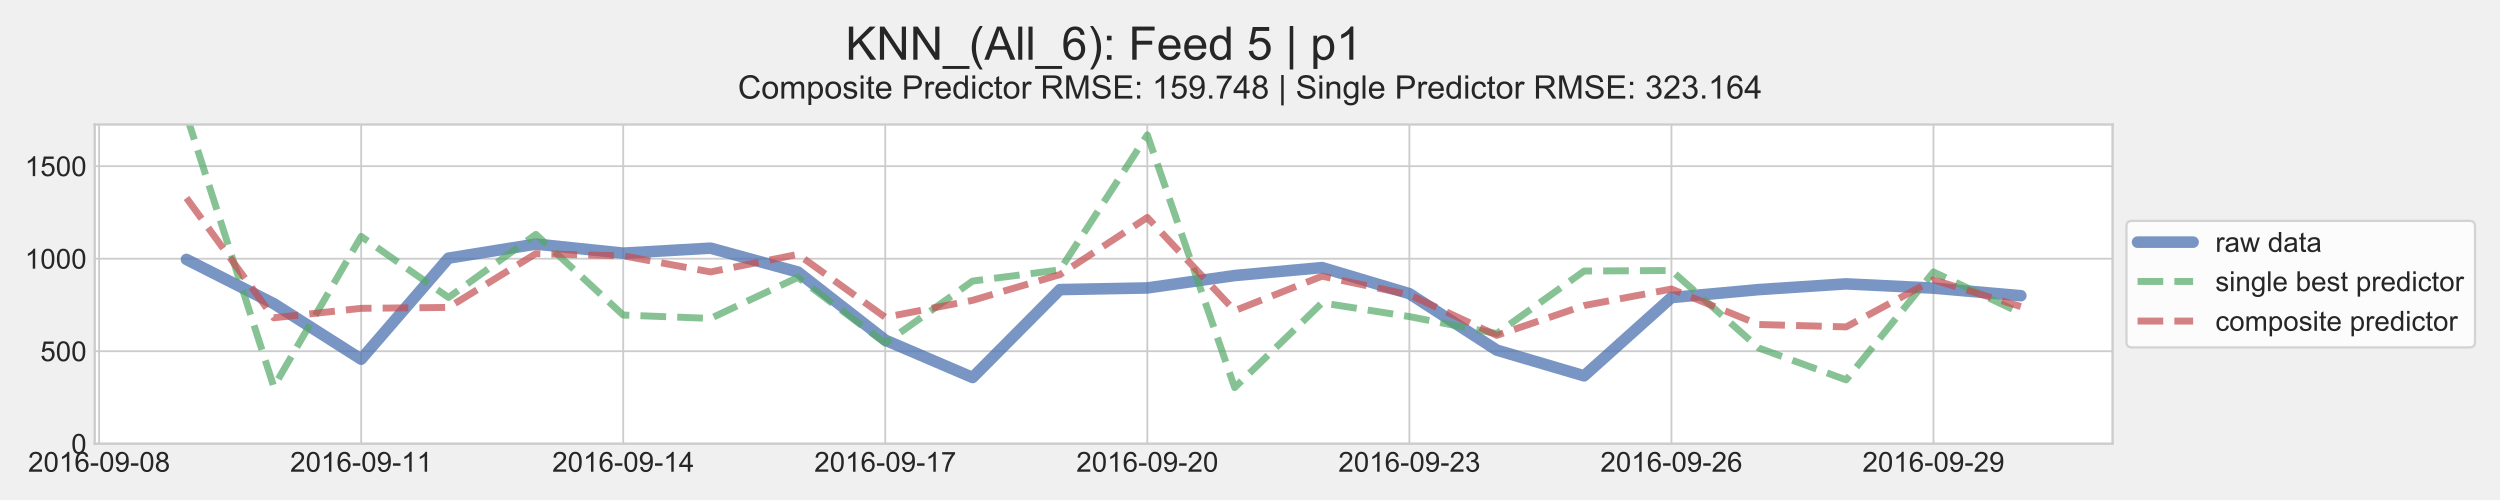
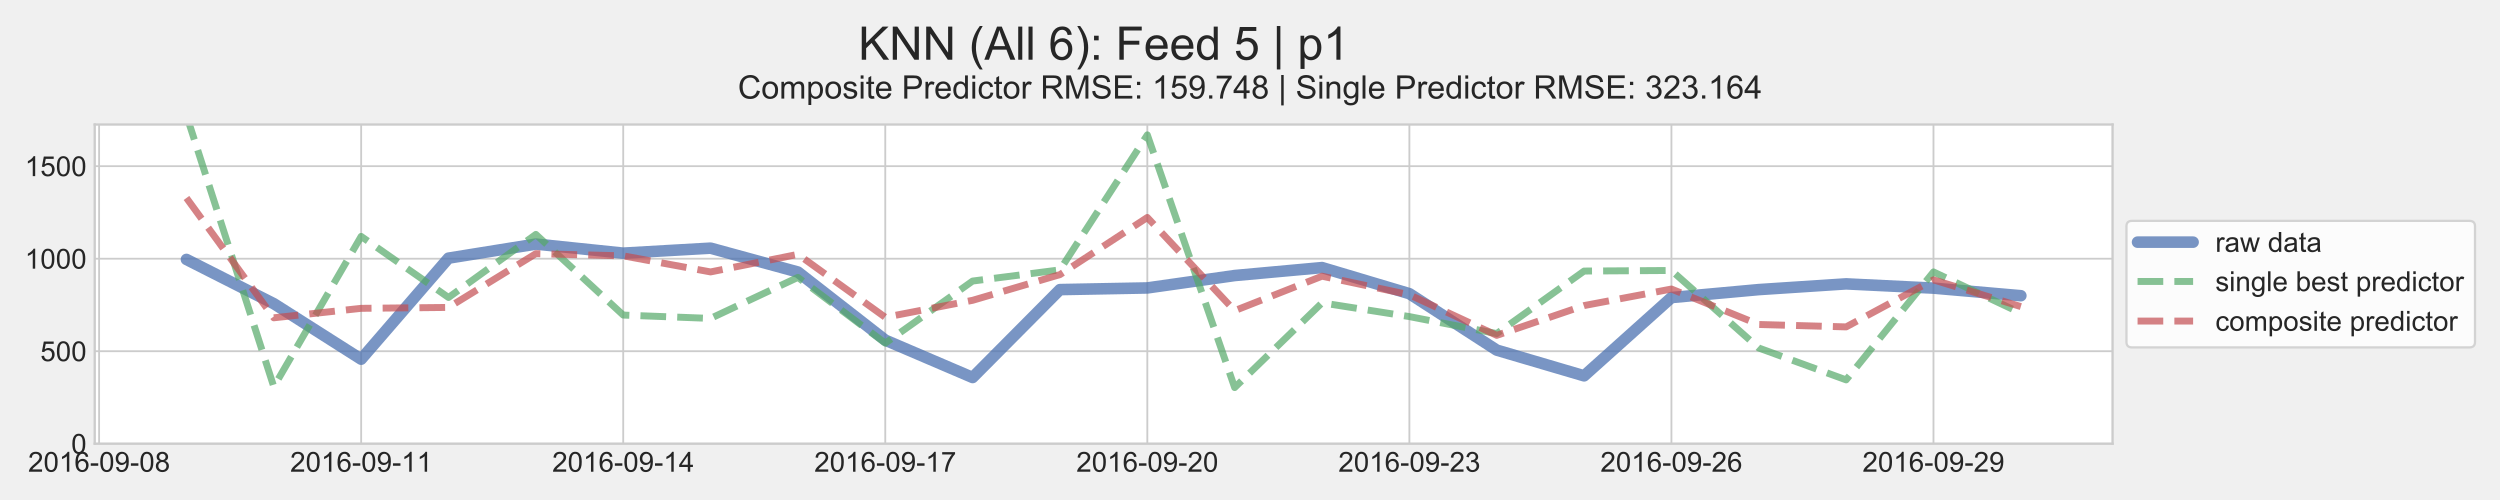
<svg xmlns="http://www.w3.org/2000/svg" xmlns:xlink="http://www.w3.org/1999/xlink" height="216pt" version="1.1" viewBox="0 0 1080 216" width="1080pt">
  <defs>
    <style type="text/css">
*{stroke-linecap:butt;stroke-linejoin:round;}
  </style>
  </defs>
  <g id="figure_1">
    <g id="patch_1">
      <path d="M 0 216  L 1080 216  L 1080 0  L 0 0  z " style="fill:none;" />
    </g>
    <g id="axes_1">
      <g id="patch_2">
        <path d="M 40.925 191.7  L 912.625 191.7  L 912.625 53.8  L 40.925 53.8  z " style="fill:#ffffff;" />
      </g>
      <g id="matplotlib.axis_1">
        <g id="xtick_1">
          <g id="line2d_1">
-             <path clip-path="url(#p1d8026197b)" d="M 42.812 191.7  L 42.812 53.8  " style="fill:none;stroke:#cccccc;stroke-linecap:round;stroke-width:0.8;" />
+             <path clip-path="url(#p02dc7c75b8)" d="M 42.812 191.7  L 42.812 53.8  " style="fill:none;stroke:#cccccc;stroke-linecap:round;stroke-width:0.8;" />
          </g>
          <g id="line2d_2" />
          <g id="text_1">
            <defs>
              <path d="M 50.344 8.453  L 50.344 0  L 3.031 0  Q 2.938 3.172 4.047 6.109  Q 5.859 10.938 9.828 15.625  Q 13.812 20.312 21.344 26.469  Q 33.016 36.031 37.109 41.625  Q 41.219 47.219 41.219 52.203  Q 41.219 57.422 37.469 61  Q 33.734 64.594 27.734 64.594  Q 21.391 64.594 17.578 60.781  Q 13.766 56.984 13.719 50.25  L 4.688 51.172  Q 5.609 61.281 11.656 66.578  Q 17.719 71.875 27.938 71.875  Q 38.234 71.875 44.234 66.156  Q 50.25 60.453 50.25 52  Q 50.25 47.703 48.484 43.547  Q 46.734 39.406 42.656 34.812  Q 38.578 30.219 29.109 22.219  Q 21.188 15.578 18.938 13.203  Q 16.703 10.844 15.234 8.453  z " id="ArialMT-32" />
              <path d="M 4.156 35.297  Q 4.156 48 6.766 55.734  Q 9.375 63.484 14.516 67.672  Q 19.672 71.875 27.484 71.875  Q 33.25 71.875 37.594 69.547  Q 41.938 67.234 44.766 62.859  Q 47.609 58.5 49.219 52.219  Q 50.828 45.953 50.828 35.297  Q 50.828 22.703 48.234 14.969  Q 45.656 7.234 40.5 3  Q 35.359 -1.219 27.484 -1.219  Q 17.141 -1.219 11.234 6.203  Q 4.156 15.141 4.156 35.297  z M 13.188 35.297  Q 13.188 17.672 17.312 11.828  Q 21.438 6 27.484 6  Q 33.547 6 37.672 11.859  Q 41.797 17.719 41.797 35.297  Q 41.797 52.984 37.672 58.781  Q 33.547 64.594 27.391 64.594  Q 21.344 64.594 17.719 59.469  Q 13.188 52.938 13.188 35.297  z " id="ArialMT-30" />
              <path d="M 37.25 0  L 28.469 0  L 28.469 56  Q 25.297 52.984 20.141 49.953  Q 14.984 46.922 10.891 45.406  L 10.891 53.906  Q 18.266 57.375 23.781 62.297  Q 29.297 67.234 31.594 71.875  L 37.25 71.875  z " id="ArialMT-31" />
              <path d="M 49.75 54.047  L 41.016 53.375  Q 39.844 58.547 37.703 60.891  Q 34.125 64.656 28.906 64.656  Q 24.703 64.656 21.531 62.312  Q 17.391 59.281 14.984 53.469  Q 12.594 47.656 12.5 36.922  Q 15.672 41.75 20.266 44.094  Q 24.859 46.438 29.891 46.438  Q 38.672 46.438 44.844 39.969  Q 51.031 33.5 51.031 23.25  Q 51.031 16.5 48.125 10.719  Q 45.219 4.938 40.141 1.859  Q 35.062 -1.219 28.609 -1.219  Q 17.625 -1.219 10.688 6.859  Q 3.766 14.938 3.766 33.5  Q 3.766 54.25 11.422 63.672  Q 18.109 71.875 29.438 71.875  Q 37.891 71.875 43.281 67.141  Q 48.688 62.406 49.75 54.047  z M 13.875 23.188  Q 13.875 18.656 15.797 14.5  Q 17.719 10.359 21.188 8.172  Q 24.656 6 28.469 6  Q 34.031 6 38.031 10.484  Q 42.047 14.984 42.047 22.703  Q 42.047 30.125 38.078 34.391  Q 34.125 38.672 28.125 38.672  Q 22.172 38.672 18.016 34.391  Q 13.875 30.125 13.875 23.188  z " id="ArialMT-36" />
              <path d="M 3.172 21.484  L 3.172 30.328  L 30.172 30.328  L 30.172 21.484  z " id="ArialMT-2d" />
              <path d="M 5.469 16.547  L 13.922 17.328  Q 14.984 11.375 18.016 8.688  Q 21.047 6 25.781 6  Q 29.828 6 32.875 7.859  Q 35.938 9.719 37.891 12.812  Q 39.844 15.922 41.156 21.188  Q 42.484 26.469 42.484 31.938  Q 42.484 32.516 42.438 33.688  Q 39.797 29.5 35.234 26.875  Q 30.672 24.266 25.344 24.266  Q 16.453 24.266 10.297 30.703  Q 4.156 37.156 4.156 47.703  Q 4.156 58.594 10.578 65.234  Q 17 71.875 26.656 71.875  Q 33.641 71.875 39.422 68.109  Q 45.219 64.359 48.219 57.391  Q 51.219 50.438 51.219 37.25  Q 51.219 23.531 48.234 15.406  Q 45.266 7.281 39.375 3.031  Q 33.5 -1.219 25.594 -1.219  Q 17.188 -1.219 11.859 3.438  Q 6.547 8.109 5.469 16.547  z M 41.453 48.141  Q 41.453 55.719 37.422 60.156  Q 33.406 64.594 27.734 64.594  Q 21.875 64.594 17.531 59.812  Q 13.188 55.031 13.188 47.406  Q 13.188 40.578 17.312 36.297  Q 21.438 32.031 27.484 32.031  Q 33.594 32.031 37.516 36.297  Q 41.453 40.578 41.453 48.141  z " id="ArialMT-39" />
              <path d="M 17.672 38.812  Q 12.203 40.828 9.562 44.531  Q 6.938 48.25 6.938 53.422  Q 6.938 61.234 12.547 66.547  Q 18.172 71.875 27.484 71.875  Q 36.859 71.875 42.578 66.422  Q 48.297 60.984 48.297 53.172  Q 48.297 48.188 45.672 44.5  Q 43.062 40.828 37.75 38.812  Q 44.344 36.672 47.781 31.875  Q 51.219 27.094 51.219 20.453  Q 51.219 11.281 44.719 5.031  Q 38.234 -1.219 27.641 -1.219  Q 17.047 -1.219 10.547 5.047  Q 4.047 11.328 4.047 20.703  Q 4.047 27.688 7.594 32.391  Q 11.141 37.109 17.672 38.812  z M 15.922 53.719  Q 15.922 48.641 19.188 45.406  Q 22.469 42.188 27.688 42.188  Q 32.766 42.188 36.016 45.375  Q 39.266 48.578 39.266 53.219  Q 39.266 58.062 35.906 61.359  Q 32.562 64.656 27.594 64.656  Q 22.562 64.656 19.234 61.422  Q 15.922 58.203 15.922 53.719  z M 13.094 20.656  Q 13.094 16.891 14.875 13.375  Q 16.656 9.859 20.172 7.922  Q 23.688 6 27.734 6  Q 34.031 6 38.125 10.047  Q 42.234 14.109 42.234 20.359  Q 42.234 26.703 38.016 30.859  Q 33.797 35.016 27.438 35.016  Q 21.234 35.016 17.156 30.906  Q 13.094 26.812 13.094 20.656  z " id="ArialMT-38" />
            </defs>
            <g style="fill:#262626;" transform="translate(12.12367 203.7894)scale(0.12 -0.12)">
              <use xlink:href="#ArialMT-32" />
              <use x="55.615" xlink:href="#ArialMT-30" />
              <use x="111.23" xlink:href="#ArialMT-31" />
              <use x="166.846" xlink:href="#ArialMT-36" />
              <use x="222.461" xlink:href="#ArialMT-2d" />
              <use x="255.762" xlink:href="#ArialMT-30" />
              <use x="311.377" xlink:href="#ArialMT-39" />
              <use x="366.992" xlink:href="#ArialMT-2d" />
              <use x="400.293" xlink:href="#ArialMT-30" />
              <use x="455.908" xlink:href="#ArialMT-38" />
            </g>
          </g>
        </g>
        <g id="xtick_2">
          <g id="line2d_3">
-             <path clip-path="url(#p1d8026197b)" d="M 156.02 191.7  L 156.02 53.8  " style="fill:none;stroke:#cccccc;stroke-linecap:round;stroke-width:0.8;" />
+             <path clip-path="url(#p02dc7c75b8)" d="M 156.02 191.7  L 156.02 53.8  " style="fill:none;stroke:#cccccc;stroke-linecap:round;stroke-width:0.8;" />
          </g>
          <g id="line2d_4" />
          <g id="text_2">
            <g style="fill:#262626;" transform="translate(125.338 203.7894)scale(0.12 -0.12)">
              <use xlink:href="#ArialMT-32" />
              <use x="55.615" xlink:href="#ArialMT-30" />
              <use x="111.23" xlink:href="#ArialMT-31" />
              <use x="166.846" xlink:href="#ArialMT-36" />
              <use x="222.461" xlink:href="#ArialMT-2d" />
              <use x="255.762" xlink:href="#ArialMT-30" />
              <use x="311.377" xlink:href="#ArialMT-39" />
              <use x="366.992" xlink:href="#ArialMT-2d" />
              <use x="400.293" xlink:href="#ArialMT-31" />
              <use x="455.799" xlink:href="#ArialMT-31" />
            </g>
          </g>
        </g>
        <g id="xtick_3">
          <g id="line2d_5">
-             <path clip-path="url(#p1d8026197b)" d="M 269.227 191.7  L 269.227 53.8  " style="fill:none;stroke:#cccccc;stroke-linecap:round;stroke-width:0.8;" />
+             <path clip-path="url(#p02dc7c75b8)" d="M 269.227 191.7  L 269.227 53.8  " style="fill:none;stroke:#cccccc;stroke-linecap:round;stroke-width:0.8;" />
          </g>
          <g id="line2d_6" />
          <g id="text_3">
            <defs>
              <path d="M 32.328 0  L 32.328 17.141  L 1.266 17.141  L 1.266 25.203  L 33.938 71.578  L 41.109 71.578  L 41.109 25.203  L 50.781 25.203  L 50.781 17.141  L 41.109 17.141  L 41.109 0  z M 32.328 25.203  L 32.328 57.469  L 9.906 25.203  z " id="ArialMT-34" />
            </defs>
            <g style="fill:#262626;" transform="translate(238.5393 203.7894)scale(0.12 -0.12)">
              <use xlink:href="#ArialMT-32" />
              <use x="55.615" xlink:href="#ArialMT-30" />
              <use x="111.23" xlink:href="#ArialMT-31" />
              <use x="166.846" xlink:href="#ArialMT-36" />
              <use x="222.461" xlink:href="#ArialMT-2d" />
              <use x="255.762" xlink:href="#ArialMT-30" />
              <use x="311.377" xlink:href="#ArialMT-39" />
              <use x="366.992" xlink:href="#ArialMT-2d" />
              <use x="400.293" xlink:href="#ArialMT-31" />
              <use x="455.908" xlink:href="#ArialMT-34" />
            </g>
          </g>
        </g>
        <g id="xtick_4">
          <g id="line2d_7">
-             <path clip-path="url(#p1d8026197b)" d="M 382.435 191.7  L 382.435 53.8  " style="fill:none;stroke:#cccccc;stroke-linecap:round;stroke-width:0.8;" />
+             <path clip-path="url(#p02dc7c75b8)" d="M 382.435 191.7  L 382.435 53.8  " style="fill:none;stroke:#cccccc;stroke-linecap:round;stroke-width:0.8;" />
          </g>
          <g id="line2d_8" />
          <g id="text_4">
            <defs>
              <path d="M 4.734 62.203  L 4.734 70.656  L 51.078 70.656  L 51.078 63.812  Q 44.234 56.547 37.516 44.484  Q 30.812 32.422 27.156 19.672  Q 24.516 10.688 23.781 0  L 14.75 0  Q 14.891 8.453 18.062 20.406  Q 21.234 32.375 27.172 43.484  Q 33.109 54.594 39.797 62.203  z " id="ArialMT-37" />
            </defs>
            <g style="fill:#262626;" transform="translate(351.747 203.7894)scale(0.12 -0.12)">
              <use xlink:href="#ArialMT-32" />
              <use x="55.615" xlink:href="#ArialMT-30" />
              <use x="111.23" xlink:href="#ArialMT-31" />
              <use x="166.846" xlink:href="#ArialMT-36" />
              <use x="222.461" xlink:href="#ArialMT-2d" />
              <use x="255.762" xlink:href="#ArialMT-30" />
              <use x="311.377" xlink:href="#ArialMT-39" />
              <use x="366.992" xlink:href="#ArialMT-2d" />
              <use x="400.293" xlink:href="#ArialMT-31" />
              <use x="455.908" xlink:href="#ArialMT-37" />
            </g>
          </g>
        </g>
        <g id="xtick_5">
          <g id="line2d_9">
-             <path clip-path="url(#p1d8026197b)" d="M 495.643 191.7  L 495.643 53.8  " style="fill:none;stroke:#cccccc;stroke-linecap:round;stroke-width:0.8;" />
+             <path clip-path="url(#p02dc7c75b8)" d="M 495.643 191.7  L 495.643 53.8  " style="fill:none;stroke:#cccccc;stroke-linecap:round;stroke-width:0.8;" />
          </g>
          <g id="line2d_10" />
          <g id="text_5">
            <g style="fill:#262626;" transform="translate(464.9548 203.7894)scale(0.12 -0.12)">
              <use xlink:href="#ArialMT-32" />
              <use x="55.615" xlink:href="#ArialMT-30" />
              <use x="111.23" xlink:href="#ArialMT-31" />
              <use x="166.846" xlink:href="#ArialMT-36" />
              <use x="222.461" xlink:href="#ArialMT-2d" />
              <use x="255.762" xlink:href="#ArialMT-30" />
              <use x="311.377" xlink:href="#ArialMT-39" />
              <use x="366.992" xlink:href="#ArialMT-2d" />
              <use x="400.293" xlink:href="#ArialMT-32" />
              <use x="455.908" xlink:href="#ArialMT-30" />
            </g>
          </g>
        </g>
        <g id="xtick_6">
          <g id="line2d_11">
-             <path clip-path="url(#p1d8026197b)" d="M 608.851 191.7  L 608.851 53.8  " style="fill:none;stroke:#cccccc;stroke-linecap:round;stroke-width:0.8;" />
+             <path clip-path="url(#p02dc7c75b8)" d="M 608.851 191.7  L 608.851 53.8  " style="fill:none;stroke:#cccccc;stroke-linecap:round;stroke-width:0.8;" />
          </g>
          <g id="line2d_12" />
          <g id="text_6">
            <defs>
              <path d="M 4.203 18.891  L 12.984 20.062  Q 14.5 12.594 18.141 9.297  Q 21.781 6 27 6  Q 33.203 6 37.469 10.297  Q 41.75 14.594 41.75 20.953  Q 41.75 27 37.797 30.922  Q 33.844 34.859 27.734 34.859  Q 25.25 34.859 21.531 33.891  L 22.516 41.609  Q 23.391 41.5 23.922 41.5  Q 29.547 41.5 34.031 44.422  Q 38.531 47.359 38.531 53.469  Q 38.531 58.297 35.25 61.469  Q 31.984 64.656 26.812 64.656  Q 21.688 64.656 18.266 61.422  Q 14.844 58.203 13.875 51.766  L 5.078 53.328  Q 6.688 62.156 12.391 67.016  Q 18.109 71.875 26.609 71.875  Q 32.469 71.875 37.391 69.359  Q 42.328 66.844 44.938 62.5  Q 47.562 58.156 47.562 53.266  Q 47.562 48.641 45.062 44.828  Q 42.578 41.016 37.703 38.766  Q 44.047 37.312 47.562 32.688  Q 51.078 28.078 51.078 21.141  Q 51.078 11.766 44.234 5.25  Q 37.406 -1.266 26.953 -1.266  Q 17.531 -1.266 11.297 4.344  Q 5.078 9.969 4.203 18.891  z " id="ArialMT-33" />
            </defs>
            <g style="fill:#262626;" transform="translate(578.1626 203.7894)scale(0.12 -0.12)">
              <use xlink:href="#ArialMT-32" />
              <use x="55.615" xlink:href="#ArialMT-30" />
              <use x="111.23" xlink:href="#ArialMT-31" />
              <use x="166.846" xlink:href="#ArialMT-36" />
              <use x="222.461" xlink:href="#ArialMT-2d" />
              <use x="255.762" xlink:href="#ArialMT-30" />
              <use x="311.377" xlink:href="#ArialMT-39" />
              <use x="366.992" xlink:href="#ArialMT-2d" />
              <use x="400.293" xlink:href="#ArialMT-32" />
              <use x="455.908" xlink:href="#ArialMT-33" />
            </g>
          </g>
        </g>
        <g id="xtick_7">
          <g id="line2d_13">
-             <path clip-path="url(#p1d8026197b)" d="M 722.059 191.7  L 722.059 53.8  " style="fill:none;stroke:#cccccc;stroke-linecap:round;stroke-width:0.8;" />
+             <path clip-path="url(#p02dc7c75b8)" d="M 722.059 191.7  L 722.059 53.8  " style="fill:none;stroke:#cccccc;stroke-linecap:round;stroke-width:0.8;" />
          </g>
          <g id="line2d_14" />
          <g id="text_7">
            <g style="fill:#262626;" transform="translate(691.3704 203.7894)scale(0.12 -0.12)">
              <use xlink:href="#ArialMT-32" />
              <use x="55.615" xlink:href="#ArialMT-30" />
              <use x="111.23" xlink:href="#ArialMT-31" />
              <use x="166.846" xlink:href="#ArialMT-36" />
              <use x="222.461" xlink:href="#ArialMT-2d" />
              <use x="255.762" xlink:href="#ArialMT-30" />
              <use x="311.377" xlink:href="#ArialMT-39" />
              <use x="366.992" xlink:href="#ArialMT-2d" />
              <use x="400.293" xlink:href="#ArialMT-32" />
              <use x="455.908" xlink:href="#ArialMT-36" />
            </g>
          </g>
        </g>
        <g id="xtick_8">
          <g id="line2d_15">
-             <path clip-path="url(#p1d8026197b)" d="M 835.266 191.7  L 835.266 53.8  " style="fill:none;stroke:#cccccc;stroke-linecap:round;stroke-width:0.8;" />
+             <path clip-path="url(#p02dc7c75b8)" d="M 835.266 191.7  L 835.266 53.8  " style="fill:none;stroke:#cccccc;stroke-linecap:round;stroke-width:0.8;" />
          </g>
          <g id="line2d_16" />
          <g id="text_8">
            <g style="fill:#262626;" transform="translate(804.5782 203.7894)scale(0.12 -0.12)">
              <use xlink:href="#ArialMT-32" />
              <use x="55.615" xlink:href="#ArialMT-30" />
              <use x="111.23" xlink:href="#ArialMT-31" />
              <use x="166.846" xlink:href="#ArialMT-36" />
              <use x="222.461" xlink:href="#ArialMT-2d" />
              <use x="255.762" xlink:href="#ArialMT-30" />
              <use x="311.377" xlink:href="#ArialMT-39" />
              <use x="366.992" xlink:href="#ArialMT-2d" />
              <use x="400.293" xlink:href="#ArialMT-32" />
              <use x="455.908" xlink:href="#ArialMT-39" />
            </g>
          </g>
        </g>
      </g>
      <g id="matplotlib.axis_2">
        <g id="ytick_1">
          <g id="line2d_17">
-             <path clip-path="url(#p1d8026197b)" d="M 40.925 191.7  L 912.625 191.7  " style="fill:none;stroke:#cccccc;stroke-linecap:round;stroke-width:0.8;" />
+             <path clip-path="url(#p02dc7c75b8)" d="M 40.925 191.7  L 912.625 191.7  " style="fill:none;stroke:#cccccc;stroke-linecap:round;stroke-width:0.8;" />
          </g>
          <g id="line2d_18" />
          <g id="text_9">
            <g style="fill:#262626;" transform="translate(30.75187 195.9947)scale(0.12 -0.12)">
              <use xlink:href="#ArialMT-30" />
            </g>
          </g>
        </g>
        <g id="ytick_2">
          <g id="line2d_19">
-             <path clip-path="url(#p1d8026197b)" d="M 40.925 151.729  L 912.625 151.729  " style="fill:none;stroke:#cccccc;stroke-linecap:round;stroke-width:0.8;" />
+             <path clip-path="url(#p02dc7c75b8)" d="M 40.925 151.729  L 912.625 151.729  " style="fill:none;stroke:#cccccc;stroke-linecap:round;stroke-width:0.8;" />
          </g>
          <g id="line2d_20" />
          <g id="text_10">
            <defs>
              <path d="M 4.156 18.75  L 13.375 19.531  Q 14.406 12.797 18.141 9.391  Q 21.875 6 27.156 6  Q 33.5 6 37.891 10.781  Q 42.281 15.578 42.281 23.484  Q 42.281 31 38.062 35.344  Q 33.844 39.703 27 39.703  Q 22.75 39.703 19.328 37.766  Q 15.922 35.844 13.969 32.766  L 5.719 33.844  L 12.641 70.609  L 48.25 70.609  L 48.25 62.203  L 19.672 62.203  L 15.828 42.969  Q 22.266 47.469 29.344 47.469  Q 38.719 47.469 45.156 40.969  Q 51.609 34.469 51.609 24.266  Q 51.609 14.547 45.953 7.469  Q 39.062 -1.219 27.156 -1.219  Q 17.391 -1.219 11.203 4.25  Q 5.031 9.719 4.156 18.75  z " id="ArialMT-35" />
            </defs>
            <g style="fill:#262626;" transform="translate(17.40563 156.0237)scale(0.12 -0.12)">
              <use xlink:href="#ArialMT-35" />
              <use x="55.615" xlink:href="#ArialMT-30" />
              <use x="111.23" xlink:href="#ArialMT-30" />
            </g>
          </g>
        </g>
        <g id="ytick_3">
          <g id="line2d_21">
-             <path clip-path="url(#p1d8026197b)" d="M 40.925 111.758  L 912.625 111.758  " style="fill:none;stroke:#cccccc;stroke-linecap:round;stroke-width:0.8;" />
+             <path clip-path="url(#p02dc7c75b8)" d="M 40.925 111.758  L 912.625 111.758  " style="fill:none;stroke:#cccccc;stroke-linecap:round;stroke-width:0.8;" />
          </g>
          <g id="line2d_22" />
          <g id="text_11">
            <g style="fill:#262626;" transform="translate(10.7325 116.0527)scale(0.12 -0.12)">
              <use xlink:href="#ArialMT-31" />
              <use x="55.615" xlink:href="#ArialMT-30" />
              <use x="111.23" xlink:href="#ArialMT-30" />
              <use x="166.846" xlink:href="#ArialMT-30" />
            </g>
          </g>
        </g>
        <g id="ytick_4">
          <g id="line2d_23">
-             <path clip-path="url(#p1d8026197b)" d="M 40.925 71.787  L 912.625 71.787  " style="fill:none;stroke:#cccccc;stroke-linecap:round;stroke-width:0.8;" />
+             <path clip-path="url(#p02dc7c75b8)" d="M 40.925 71.787  L 912.625 71.787  " style="fill:none;stroke:#cccccc;stroke-linecap:round;stroke-width:0.8;" />
          </g>
          <g id="line2d_24" />
          <g id="text_12">
            <g style="fill:#262626;" transform="translate(10.7325 76.08164)scale(0.12 -0.12)">
              <use xlink:href="#ArialMT-31" />
              <use x="55.615" xlink:href="#ArialMT-35" />
              <use x="111.23" xlink:href="#ArialMT-30" />
              <use x="166.846" xlink:href="#ArialMT-30" />
            </g>
          </g>
        </g>
      </g>
      <g id="line2d_25">
-         <path clip-path="url(#p1d8026197b)" d="M 80.548 112.078  L 118.284 131.184  L 156.02 155.166  L 193.756 111.518  L 231.491 105.443  L 269.227 109.36  L 306.963 107.201  L 344.699 117.514  L 382.435 146.932  L 420.171 163.081  L 457.907 125.108  L 495.643 124.389  L 533.379 119.033  L 571.115 115.595  L 608.851 126.867  L 646.587 151.249  L 684.323 162.361  L 722.059 128.546  L 759.794 125.108  L 797.53 122.63  L 835.266 124.469  L 873.002 127.746  " style="fill:none;stroke:#4c72b0;stroke-linecap:round;stroke-opacity:0.75;stroke-width:5;" />
+         <path clip-path="url(#p02dc7c75b8)" d="M 80.548 112.078  L 118.284 131.184  L 156.02 155.166  L 193.756 111.518  L 231.491 105.443  L 269.227 109.36  L 306.963 107.201  L 344.699 117.514  L 382.435 146.932  L 420.171 163.081  L 457.907 125.108  L 495.643 124.389  L 533.379 119.033  L 571.115 115.595  L 608.851 126.867  L 646.587 151.249  L 684.323 162.361  L 722.059 128.546  L 759.794 125.108  L 797.53 122.63  L 835.266 124.469  L 873.002 127.746  " style="fill:none;stroke:#4c72b0;stroke-linecap:round;stroke-opacity:0.75;stroke-width:5;" />
      </g>
      <g id="line2d_26">
-         <path clip-path="url(#p1d8026197b)" d="M 80.548 49.736  L 118.284 167.089  L 156.02 102.13  L 193.756 128.514  L 231.491 101.262  L 269.227 136.109  L 306.963 137.553  L 344.699 119.832  L 382.435 148.245  L 420.171 121.414  L 457.907 116.582  L 495.643 58.264  L 533.379 167.428  L 571.115 130.831  L 608.851 136.766  L 646.587 144.106  L 684.323 117.096  L 722.059 116.845  L 759.794 150.335  L 797.53 164.105  L 835.266 117.475  L 873.002 135.259  " style="fill:none;stroke:#55a868;stroke-dasharray:11.1,4.8;stroke-dashoffset:0;stroke-opacity:0.7;stroke-width:3;" />
+         <path clip-path="url(#p02dc7c75b8)" d="M 80.548 49.736  L 118.284 167.089  L 156.02 102.13  L 193.756 128.514  L 231.491 101.262  L 269.227 136.109  L 306.963 137.553  L 344.699 119.832  L 382.435 148.245  L 420.171 121.414  L 457.907 116.582  L 495.643 58.264  L 533.379 167.428  L 571.115 130.831  L 608.851 136.766  L 646.587 144.106  L 684.323 117.096  L 722.059 116.845  L 759.794 150.335  L 797.53 164.105  L 835.266 117.475  L 873.002 135.259  " style="fill:none;stroke:#55a868;stroke-dasharray:11.1,4.8;stroke-dashoffset:0;stroke-opacity:0.7;stroke-width:3;" />
      </g>
      <g id="line2d_27">
-         <path clip-path="url(#p1d8026197b)" d="M 80.548 85.517  L 118.284 137.29  L 156.02 133.203  L 193.756 132.806  L 231.491 109.586  L 269.227 110.52  L 306.963 117.472  L 344.699 109.88  L 382.435 137.072  L 420.171 129.737  L 457.907 118.625  L 495.643 93.951  L 533.379 134.208  L 571.115 119.315  L 608.851 127.333  L 646.587 144.867  L 684.323 132.008  L 722.059 124.862  L 759.794 140.177  L 797.53 141.218  L 835.266 120.901  L 873.002 132.442  " style="fill:none;stroke:#c44e52;stroke-dasharray:11.1,4.8;stroke-dashoffset:0;stroke-opacity:0.7;stroke-width:3;" />
+         <path clip-path="url(#p02dc7c75b8)" d="M 80.548 85.517  L 118.284 137.29  L 156.02 133.203  L 193.756 132.806  L 231.491 109.586  L 269.227 110.52  L 306.963 117.472  L 344.699 109.88  L 382.435 137.072  L 420.171 129.737  L 457.907 118.625  L 495.643 93.951  L 533.379 134.208  L 571.115 119.315  L 608.851 127.333  L 646.587 144.867  L 684.323 132.008  L 722.059 124.862  L 759.794 140.177  L 797.53 141.218  L 835.266 120.901  L 873.002 132.442  " style="fill:none;stroke:#c44e52;stroke-dasharray:11.1,4.8;stroke-dashoffset:0;stroke-opacity:0.7;stroke-width:3;" />
      </g>
      <g id="patch_3">
        <path d="M 40.925 191.7  L 40.925 53.8  " style="fill:none;stroke:#cccccc;stroke-linecap:square;stroke-linejoin:miter;" />
      </g>
      <g id="patch_4">
        <path d="M 912.625 191.7  L 912.625 53.8  " style="fill:none;stroke:#cccccc;stroke-linecap:square;stroke-linejoin:miter;" />
      </g>
      <g id="patch_5">
        <path d="M 40.925 191.7  L 912.625 191.7  " style="fill:none;stroke:#cccccc;stroke-linecap:square;stroke-linejoin:miter;" />
      </g>
      <g id="patch_6">
        <path d="M 40.925 53.8  L 912.625 53.8  " style="fill:none;stroke:#cccccc;stroke-linecap:square;stroke-linejoin:miter;" />
      </g>
      <g id="text_13">
        <defs>
          <path d="M 7.328 0  L 7.328 71.578  L 16.797 71.578  L 16.797 36.078  L 52.344 71.578  L 65.188 71.578  L 35.156 42.578  L 66.5 0  L 54 0  L 28.516 36.234  L 16.797 24.812  L 16.797 0  z " id="ArialMT-4b" />
          <path d="M 7.625 0  L 7.625 71.578  L 17.328 71.578  L 54.938 15.375  L 54.938 71.578  L 64.016 71.578  L 64.016 0  L 54.297 0  L 16.703 56.25  L 16.703 0  z " id="ArialMT-4e" />
-           <path d="M -1.516 -19.875  L -1.516 -13.531  L 56.734 -13.531  L 56.734 -19.875  z " id="ArialMT-5f" />
+           <path id="ArialMT-20" />
          <path d="M 23.391 -21.047  Q 16.109 -11.859 11.078 0.438  Q 6.062 12.75 6.062 25.922  Q 6.062 37.547 9.812 48.188  Q 14.203 60.547 23.391 72.797  L 29.688 72.797  Q 23.781 62.641 21.875 58.297  Q 18.891 51.562 17.188 44.234  Q 15.094 35.109 15.094 25.875  Q 15.094 2.391 29.688 -21.047  z " id="ArialMT-28" />
          <path d="M -0.141 0  L 27.344 71.578  L 37.547 71.578  L 66.844 0  L 56.062 0  L 47.703 21.688  L 17.781 21.688  L 9.906 0  z M 20.516 29.391  L 44.781 29.391  L 37.312 49.219  Q 33.891 58.25 32.234 64.062  Q 30.859 57.172 28.375 50.391  z " id="ArialMT-41" />
          <path d="M 6.391 0  L 6.391 71.578  L 15.188 71.578  L 15.188 0  z " id="ArialMT-6c" />
          <path d="M 12.359 -21.047  L 6.062 -21.047  Q 20.656 2.391 20.656 25.875  Q 20.656 35.062 18.562 44.094  Q 16.891 51.422 13.922 58.156  Q 12.016 62.547 6.062 72.797  L 12.359 72.797  Q 21.531 60.547 25.922 48.188  Q 29.688 37.547 29.688 25.922  Q 29.688 12.75 24.625 0.438  Q 19.578 -11.859 12.359 -21.047  z " id="ArialMT-29" />
          <path d="M 9.031 41.844  L 9.031 51.859  L 19.047 51.859  L 19.047 41.844  z M 9.031 0  L 9.031 10.016  L 19.047 10.016  L 19.047 0  z " id="ArialMT-3a" />
-           <path id="ArialMT-20" />
          <path d="M 8.203 0  L 8.203 71.578  L 56.5 71.578  L 56.5 63.141  L 17.672 63.141  L 17.672 40.969  L 51.266 40.969  L 51.266 32.516  L 17.672 32.516  L 17.672 0  z " id="ArialMT-46" />
          <path d="M 42.094 16.703  L 51.172 15.578  Q 49.031 7.625 43.219 3.219  Q 37.406 -1.172 28.375 -1.172  Q 17 -1.172 10.328 5.828  Q 3.656 12.844 3.656 25.484  Q 3.656 38.578 10.391 45.797  Q 17.141 53.031 27.875 53.031  Q 38.281 53.031 44.875 45.953  Q 51.469 38.875 51.469 26.031  Q 51.469 25.25 51.422 23.688  L 12.75 23.688  Q 13.234 15.141 17.578 10.594  Q 21.922 6.062 28.422 6.062  Q 33.25 6.062 36.672 8.594  Q 40.094 11.141 42.094 16.703  z M 13.234 30.906  L 42.188 30.906  Q 41.609 37.453 38.875 40.719  Q 34.672 45.797 27.984 45.797  Q 21.922 45.797 17.797 41.75  Q 13.672 37.703 13.234 30.906  z " id="ArialMT-65" />
          <path d="M 40.234 0  L 40.234 6.547  Q 35.297 -1.172 25.734 -1.172  Q 19.531 -1.172 14.328 2.25  Q 9.125 5.672 6.266 11.797  Q 3.422 17.922 3.422 25.875  Q 3.422 33.641 6 39.969  Q 8.594 46.297 13.766 49.656  Q 18.953 53.031 25.344 53.031  Q 30.031 53.031 33.688 51.047  Q 37.359 49.078 39.656 45.906  L 39.656 71.578  L 48.391 71.578  L 48.391 0  z M 12.453 25.875  Q 12.453 15.922 16.641 10.984  Q 20.844 6.062 26.562 6.062  Q 32.328 6.062 36.344 10.766  Q 40.375 15.484 40.375 25.141  Q 40.375 35.797 36.266 40.766  Q 32.172 45.75 26.172 45.75  Q 20.312 45.75 16.375 40.969  Q 12.453 36.188 12.453 25.875  z " id="ArialMT-64" />
          <path d="M 9.188 -21.047  L 9.188 72.797  L 16.844 72.797  L 16.844 -21.047  z " id="ArialMT-7c" />
          <path d="M 6.594 -19.875  L 6.594 51.859  L 14.594 51.859  L 14.594 45.125  Q 17.438 49.078 21 51.047  Q 24.562 53.031 29.641 53.031  Q 36.281 53.031 41.359 49.609  Q 46.438 46.188 49.016 39.953  Q 51.609 33.734 51.609 26.312  Q 51.609 18.359 48.75 11.984  Q 45.906 5.609 40.453 2.219  Q 35.016 -1.172 29 -1.172  Q 24.609 -1.172 21.109 0.688  Q 17.625 2.547 15.375 5.375  L 15.375 -19.875  z M 14.547 25.641  Q 14.547 15.625 18.594 10.844  Q 22.656 6.062 28.422 6.062  Q 34.281 6.062 38.453 11.016  Q 42.625 15.969 42.625 26.375  Q 42.625 36.281 38.547 41.203  Q 34.469 46.141 28.812 46.141  Q 23.188 46.141 18.859 40.891  Q 14.547 35.641 14.547 25.641  z " id="ArialMT-70" />
        </defs>
-         <g style="fill:#262626;" transform="translate(365.2422 25.8)scale(0.2 -0.2)">
+         <g style="fill:#262626;" transform="translate(370.8078 25.8)scale(0.2 -0.2)">
          <use xlink:href="#ArialMT-4b" />
          <use x="66.699" xlink:href="#ArialMT-4e" />
          <use x="138.916" xlink:href="#ArialMT-4e" />
-           <use x="211.133" xlink:href="#ArialMT-5f" />
-           <use x="266.748" xlink:href="#ArialMT-28" />
-           <use x="300.049" xlink:href="#ArialMT-41" />
-           <use x="366.748" xlink:href="#ArialMT-6c" />
-           <use x="388.965" xlink:href="#ArialMT-6c" />
-           <use x="411.182" xlink:href="#ArialMT-5f" />
-           <use x="466.797" xlink:href="#ArialMT-36" />
-           <use x="522.412" xlink:href="#ArialMT-29" />
-           <use x="555.713" xlink:href="#ArialMT-3a" />
-           <use x="583.496" xlink:href="#ArialMT-20" />
-           <use x="611.279" xlink:href="#ArialMT-46" />
-           <use x="672.363" xlink:href="#ArialMT-65" />
-           <use x="727.979" xlink:href="#ArialMT-65" />
-           <use x="783.594" xlink:href="#ArialMT-64" />
-           <use x="839.209" xlink:href="#ArialMT-20" />
-           <use x="866.992" xlink:href="#ArialMT-35" />
-           <use x="922.607" xlink:href="#ArialMT-20" />
-           <use x="950.391" xlink:href="#ArialMT-7c" />
-           <use x="976.367" xlink:href="#ArialMT-20" />
-           <use x="1004.15" xlink:href="#ArialMT-70" />
-           <use x="1059.766" xlink:href="#ArialMT-31" />
+           <use x="211.133" xlink:href="#ArialMT-20" />
+           <use x="238.916" xlink:href="#ArialMT-28" />
+           <use x="272.217" xlink:href="#ArialMT-41" />
+           <use x="338.916" xlink:href="#ArialMT-6c" />
+           <use x="361.133" xlink:href="#ArialMT-6c" />
+           <use x="383.35" xlink:href="#ArialMT-20" />
+           <use x="411.133" xlink:href="#ArialMT-36" />
+           <use x="466.748" xlink:href="#ArialMT-29" />
+           <use x="500.049" xlink:href="#ArialMT-3a" />
+           <use x="527.832" xlink:href="#ArialMT-20" />
+           <use x="555.615" xlink:href="#ArialMT-46" />
+           <use x="616.699" xlink:href="#ArialMT-65" />
+           <use x="672.314" xlink:href="#ArialMT-65" />
+           <use x="727.93" xlink:href="#ArialMT-64" />
+           <use x="783.545" xlink:href="#ArialMT-20" />
+           <use x="811.328" xlink:href="#ArialMT-35" />
+           <use x="866.943" xlink:href="#ArialMT-20" />
+           <use x="894.727" xlink:href="#ArialMT-7c" />
+           <use x="920.703" xlink:href="#ArialMT-20" />
+           <use x="948.486" xlink:href="#ArialMT-70" />
+           <use x="1004.102" xlink:href="#ArialMT-31" />
        </g>
      </g>
      <g id="legend_1">
        <g id="patch_7">
          <path d="M 921.025 150.082  L 1066.808 150.082  Q 1069.208 150.082 1069.208 147.682  L 1069.208 97.818  Q 1069.208 95.418 1066.808 95.418  L 921.025 95.418  Q 918.625 95.418 918.625 97.818  L 918.625 147.682  Q 918.625 150.082 921.025 150.082  z " style="fill:#ffffff;opacity:0.8;stroke:#cccccc;stroke-linejoin:miter;" />
        </g>
        <g id="line2d_28">
          <path d="M 923.425 104.608  L 947.425 104.608  " style="fill:none;stroke:#4c72b0;stroke-linecap:round;stroke-opacity:0.75;stroke-width:5;" />
        </g>
        <g id="line2d_29" />
        <g id="text_14">
          <defs>
            <path d="M 6.5 0  L 6.5 51.859  L 14.406 51.859  L 14.406 44  Q 17.438 49.516 20 51.266  Q 22.562 53.031 25.641 53.031  Q 30.078 53.031 34.672 50.203  L 31.641 42.047  Q 28.422 43.953 25.203 43.953  Q 22.312 43.953 20.016 42.219  Q 17.719 40.484 16.75 37.406  Q 15.281 32.719 15.281 27.156  L 15.281 0  z " id="ArialMT-72" />
            <path d="M 40.438 6.391  Q 35.547 2.25 31.031 0.531  Q 26.516 -1.172 21.344 -1.172  Q 12.797 -1.172 8.203 3  Q 3.609 7.172 3.609 13.672  Q 3.609 17.484 5.344 20.625  Q 7.078 23.781 9.891 25.688  Q 12.703 27.594 16.219 28.562  Q 18.797 29.25 24.031 29.891  Q 34.672 31.156 39.703 32.906  Q 39.75 34.719 39.75 35.203  Q 39.75 40.578 37.25 42.781  Q 33.891 45.75 27.25 45.75  Q 21.047 45.75 18.094 43.578  Q 15.141 41.406 13.719 35.891  L 5.125 37.062  Q 6.297 42.578 8.984 45.969  Q 11.672 49.359 16.75 51.188  Q 21.828 53.031 28.516 53.031  Q 35.156 53.031 39.297 51.469  Q 43.453 49.906 45.406 47.531  Q 47.359 45.172 48.141 41.547  Q 48.578 39.312 48.578 33.453  L 48.578 21.734  Q 48.578 9.469 49.141 6.219  Q 49.703 2.984 51.375 0  L 42.188 0  Q 40.828 2.734 40.438 6.391  z M 39.703 26.031  Q 34.906 24.078 25.344 22.703  Q 19.922 21.922 17.672 20.938  Q 15.438 19.969 14.203 18.094  Q 12.984 16.219 12.984 13.922  Q 12.984 10.406 15.641 8.062  Q 18.312 5.719 23.438 5.719  Q 28.516 5.719 32.469 7.938  Q 36.422 10.156 38.281 14.016  Q 39.703 17 39.703 22.797  z " id="ArialMT-61" />
            <path d="M 16.156 0  L 0.297 51.859  L 9.375 51.859  L 17.625 21.922  L 20.703 10.797  Q 20.906 11.625 23.391 21.484  L 31.641 51.859  L 40.672 51.859  L 48.438 21.781  L 51.031 11.859  L 54 21.875  L 62.891 51.859  L 71.438 51.859  L 55.219 0  L 46.094 0  L 37.844 31.062  L 35.844 39.891  L 25.344 0  z " id="ArialMT-77" />
            <path d="M 25.781 7.859  L 27.047 0.094  Q 23.344 -0.688 20.406 -0.688  Q 15.625 -0.688 12.984 0.828  Q 10.359 2.344 9.281 4.812  Q 8.203 7.281 8.203 15.188  L 8.203 45.016  L 1.766 45.016  L 1.766 51.859  L 8.203 51.859  L 8.203 64.703  L 16.938 69.969  L 16.938 51.859  L 25.781 51.859  L 25.781 45.016  L 16.938 45.016  L 16.938 14.703  Q 16.938 10.938 17.406 9.859  Q 17.875 8.797 18.922 8.156  Q 19.969 7.516 21.922 7.516  Q 23.391 7.516 25.781 7.859  z " id="ArialMT-74" />
          </defs>
          <g style="fill:#262626;" transform="translate(957.025 108.8075)scale(0.12 -0.12)">
            <use xlink:href="#ArialMT-72" />
            <use x="33.301" xlink:href="#ArialMT-61" />
            <use x="88.916" xlink:href="#ArialMT-77" />
            <use x="161.133" xlink:href="#ArialMT-20" />
            <use x="188.916" xlink:href="#ArialMT-64" />
            <use x="244.531" xlink:href="#ArialMT-61" />
            <use x="300.146" xlink:href="#ArialMT-74" />
            <use x="327.93" xlink:href="#ArialMT-61" />
          </g>
        </g>
        <g id="line2d_30">
          <path d="M 923.425 121.582  L 947.425 121.582  " style="fill:none;stroke:#55a868;stroke-dasharray:11.1,4.8;stroke-dashoffset:0;stroke-opacity:0.7;stroke-width:3;" />
        </g>
        <g id="line2d_31" />
        <g id="text_15">
          <defs>
            <path d="M 3.078 15.484  L 11.766 16.844  Q 12.5 11.625 15.844 8.844  Q 19.188 6.062 25.203 6.062  Q 31.25 6.062 34.172 8.516  Q 37.109 10.984 37.109 14.312  Q 37.109 17.281 34.516 19  Q 32.719 20.172 25.531 21.969  Q 15.875 24.422 12.141 26.203  Q 8.406 27.984 6.469 31.125  Q 4.547 34.281 4.547 38.094  Q 4.547 41.547 6.125 44.5  Q 7.719 47.469 10.453 49.422  Q 12.5 50.922 16.031 51.969  Q 19.578 53.031 23.641 53.031  Q 29.734 53.031 34.344 51.266  Q 38.969 49.516 41.156 46.5  Q 43.359 43.5 44.188 38.484  L 35.594 37.312  Q 35.016 41.312 32.203 43.547  Q 29.391 45.797 24.266 45.797  Q 18.219 45.797 15.625 43.797  Q 13.031 41.797 13.031 39.109  Q 13.031 37.406 14.109 36.031  Q 15.188 34.625 17.484 33.688  Q 18.797 33.203 25.25 31.453  Q 34.578 28.953 38.25 27.359  Q 41.938 25.781 44.031 22.75  Q 46.141 19.734 46.141 15.234  Q 46.141 10.844 43.578 6.953  Q 41.016 3.078 36.172 0.953  Q 31.344 -1.172 25.25 -1.172  Q 15.141 -1.172 9.844 3.031  Q 4.547 7.234 3.078 15.484  z " id="ArialMT-73" />
            <path d="M 6.641 61.469  L 6.641 71.578  L 15.438 71.578  L 15.438 61.469  z M 6.641 0  L 6.641 51.859  L 15.438 51.859  L 15.438 0  z " id="ArialMT-69" />
            <path d="M 6.594 0  L 6.594 51.859  L 14.5 51.859  L 14.5 44.484  Q 20.219 53.031 31 53.031  Q 35.688 53.031 39.625 51.344  Q 43.562 49.656 45.516 46.922  Q 47.469 44.188 48.25 40.438  Q 48.734 37.984 48.734 31.891  L 48.734 0  L 39.938 0  L 39.938 31.547  Q 39.938 36.922 38.906 39.578  Q 37.891 42.234 35.281 43.812  Q 32.672 45.406 29.156 45.406  Q 23.531 45.406 19.453 41.844  Q 15.375 38.281 15.375 28.328  L 15.375 0  z " id="ArialMT-6e" />
            <path d="M 4.984 -4.297  L 13.531 -5.562  Q 14.062 -9.516 16.5 -11.328  Q 19.781 -13.766 25.438 -13.766  Q 31.547 -13.766 34.859 -11.328  Q 38.188 -8.891 39.359 -4.5  Q 40.047 -1.812 39.984 6.781  Q 34.234 0 25.641 0  Q 14.938 0 9.078 7.719  Q 3.219 15.438 3.219 26.219  Q 3.219 33.641 5.906 39.906  Q 8.594 46.188 13.688 49.609  Q 18.797 53.031 25.688 53.031  Q 34.859 53.031 40.828 45.609  L 40.828 51.859  L 48.922 51.859  L 48.922 7.031  Q 48.922 -5.078 46.453 -10.125  Q 44 -15.188 38.641 -18.109  Q 33.297 -21.047 25.484 -21.047  Q 16.219 -21.047 10.5 -16.875  Q 4.781 -12.703 4.984 -4.297  z M 12.25 26.859  Q 12.25 16.656 16.297 11.969  Q 20.359 7.281 26.469 7.281  Q 32.516 7.281 36.609 11.938  Q 40.719 16.609 40.719 26.562  Q 40.719 36.078 36.5 40.906  Q 32.281 45.75 26.312 45.75  Q 20.453 45.75 16.344 40.984  Q 12.25 36.234 12.25 26.859  z " id="ArialMT-67" />
            <path d="M 14.703 0  L 6.547 0  L 6.547 71.578  L 15.328 71.578  L 15.328 46.047  Q 20.906 53.031 29.547 53.031  Q 34.328 53.031 38.594 51.094  Q 42.875 49.172 45.625 45.672  Q 48.391 42.188 49.953 37.25  Q 51.516 32.328 51.516 26.703  Q 51.516 13.375 44.922 6.094  Q 38.328 -1.172 29.109 -1.172  Q 19.922 -1.172 14.703 6.5  z M 14.594 26.312  Q 14.594 17 17.141 12.844  Q 21.297 6.062 28.375 6.062  Q 34.125 6.062 38.328 11.062  Q 42.531 16.062 42.531 25.984  Q 42.531 36.141 38.5 40.969  Q 34.469 45.797 28.766 45.797  Q 23 45.797 18.797 40.797  Q 14.594 35.797 14.594 26.312  z " id="ArialMT-62" />
            <path d="M 40.438 19  L 49.078 17.875  Q 47.656 8.938 41.812 3.875  Q 35.984 -1.172 27.484 -1.172  Q 16.844 -1.172 10.375 5.781  Q 3.906 12.75 3.906 25.734  Q 3.906 34.125 6.688 40.422  Q 9.469 46.734 15.156 49.875  Q 20.844 53.031 27.547 53.031  Q 35.984 53.031 41.359 48.75  Q 46.734 44.484 48.25 36.625  L 39.703 35.297  Q 38.484 40.531 35.375 43.156  Q 32.281 45.797 27.875 45.797  Q 21.234 45.797 17.078 41.031  Q 12.938 36.281 12.938 25.984  Q 12.938 15.531 16.938 10.797  Q 20.953 6.062 27.391 6.062  Q 32.562 6.062 36.031 9.234  Q 39.5 12.406 40.438 19  z " id="ArialMT-63" />
            <path d="M 3.328 25.922  Q 3.328 40.328 11.328 47.266  Q 18.016 53.031 27.641 53.031  Q 38.328 53.031 45.109 46.016  Q 51.906 39.016 51.906 26.656  Q 51.906 16.656 48.906 10.906  Q 45.906 5.172 40.156 2  Q 34.422 -1.172 27.641 -1.172  Q 16.75 -1.172 10.031 5.812  Q 3.328 12.797 3.328 25.922  z M 12.359 25.922  Q 12.359 15.969 16.703 11.016  Q 21.047 6.062 27.641 6.062  Q 34.188 6.062 38.531 11.031  Q 42.875 16.016 42.875 26.219  Q 42.875 35.844 38.5 40.797  Q 34.125 45.75 27.641 45.75  Q 21.047 45.75 16.703 40.812  Q 12.359 35.891 12.359 25.922  z " id="ArialMT-6f" />
          </defs>
          <g style="fill:#262626;" transform="translate(957.025 125.7819)scale(0.12 -0.12)">
            <use xlink:href="#ArialMT-73" />
            <use x="50" xlink:href="#ArialMT-69" />
            <use x="72.217" xlink:href="#ArialMT-6e" />
            <use x="127.832" xlink:href="#ArialMT-67" />
            <use x="183.447" xlink:href="#ArialMT-6c" />
            <use x="205.664" xlink:href="#ArialMT-65" />
            <use x="261.279" xlink:href="#ArialMT-20" />
            <use x="289.062" xlink:href="#ArialMT-62" />
            <use x="344.678" xlink:href="#ArialMT-65" />
            <use x="400.293" xlink:href="#ArialMT-73" />
            <use x="450.293" xlink:href="#ArialMT-74" />
            <use x="478.076" xlink:href="#ArialMT-20" />
            <use x="505.859" xlink:href="#ArialMT-70" />
            <use x="561.475" xlink:href="#ArialMT-72" />
            <use x="594.775" xlink:href="#ArialMT-65" />
            <use x="650.391" xlink:href="#ArialMT-64" />
            <use x="706.006" xlink:href="#ArialMT-69" />
            <use x="728.223" xlink:href="#ArialMT-63" />
            <use x="778.223" xlink:href="#ArialMT-74" />
            <use x="806.006" xlink:href="#ArialMT-6f" />
            <use x="861.621" xlink:href="#ArialMT-72" />
          </g>
        </g>
        <g id="line2d_32">
          <path d="M 923.425 138.697  L 947.425 138.697  " style="fill:none;stroke:#c44e52;stroke-dasharray:11.1,4.8;stroke-dashoffset:0;stroke-opacity:0.7;stroke-width:3;" />
        </g>
        <g id="line2d_33" />
        <g id="text_16">
          <defs>
            <path d="M 6.594 0  L 6.594 51.859  L 14.453 51.859  L 14.453 44.578  Q 16.891 48.391 20.938 50.703  Q 25 53.031 30.172 53.031  Q 35.938 53.031 39.625 50.641  Q 43.312 48.25 44.828 43.953  Q 50.984 53.031 60.844 53.031  Q 68.562 53.031 72.703 48.75  Q 76.859 44.484 76.859 35.594  L 76.859 0  L 68.109 0  L 68.109 32.672  Q 68.109 37.938 67.25 40.25  Q 66.406 42.578 64.156 43.984  Q 61.922 45.406 58.891 45.406  Q 53.422 45.406 49.797 41.766  Q 46.188 38.141 46.188 30.125  L 46.188 0  L 37.406 0  L 37.406 33.688  Q 37.406 39.547 35.25 42.469  Q 33.109 45.406 28.219 45.406  Q 24.516 45.406 21.359 43.453  Q 18.219 41.5 16.797 37.734  Q 15.375 33.984 15.375 26.906  L 15.375 0  z " id="ArialMT-6d" />
          </defs>
          <g style="fill:#262626;" transform="translate(957.025 142.8969)scale(0.12 -0.12)">
            <use xlink:href="#ArialMT-63" />
            <use x="50" xlink:href="#ArialMT-6f" />
            <use x="105.615" xlink:href="#ArialMT-6d" />
            <use x="188.916" xlink:href="#ArialMT-70" />
            <use x="244.531" xlink:href="#ArialMT-6f" />
            <use x="300.146" xlink:href="#ArialMT-73" />
            <use x="350.146" xlink:href="#ArialMT-69" />
            <use x="372.363" xlink:href="#ArialMT-74" />
            <use x="400.146" xlink:href="#ArialMT-65" />
            <use x="455.762" xlink:href="#ArialMT-20" />
            <use x="483.545" xlink:href="#ArialMT-70" />
            <use x="539.16" xlink:href="#ArialMT-72" />
            <use x="572.461" xlink:href="#ArialMT-65" />
            <use x="628.076" xlink:href="#ArialMT-64" />
            <use x="683.691" xlink:href="#ArialMT-69" />
            <use x="705.908" xlink:href="#ArialMT-63" />
            <use x="755.908" xlink:href="#ArialMT-74" />
            <use x="783.691" xlink:href="#ArialMT-6f" />
            <use x="839.307" xlink:href="#ArialMT-72" />
          </g>
        </g>
      </g>
    </g>
    <g id="text_17">
      <defs>
        <path d="M 58.797 25.094  L 68.266 22.703  Q 65.281 11.031 57.547 4.906  Q 49.812 -1.219 38.625 -1.219  Q 27.047 -1.219 19.797 3.484  Q 12.547 8.203 8.766 17.141  Q 4.984 26.078 4.984 36.328  Q 4.984 47.516 9.25 55.828  Q 13.531 64.156 21.406 68.469  Q 29.297 72.797 38.766 72.797  Q 49.516 72.797 56.828 67.328  Q 64.156 61.859 67.047 51.953  L 57.719 49.75  Q 55.219 57.562 50.484 61.125  Q 45.75 64.703 38.578 64.703  Q 30.328 64.703 24.781 60.734  Q 19.234 56.781 16.984 50.109  Q 14.75 43.453 14.75 36.375  Q 14.75 27.25 17.406 20.438  Q 20.062 13.625 25.672 10.25  Q 31.297 6.891 37.844 6.891  Q 45.797 6.891 51.312 11.469  Q 56.844 16.062 58.797 25.094  z " id="ArialMT-43" />
        <path d="M 7.719 0  L 7.719 71.578  L 34.719 71.578  Q 41.844 71.578 45.609 70.906  Q 50.875 70.016 54.438 67.547  Q 58.016 65.094 60.188 60.641  Q 62.359 56.203 62.359 50.875  Q 62.359 41.75 56.547 35.422  Q 50.734 29.109 35.547 29.109  L 17.188 29.109  L 17.188 0  z M 17.188 37.547  L 35.688 37.547  Q 44.875 37.547 48.734 40.969  Q 52.594 44.391 52.594 50.594  Q 52.594 55.078 50.312 58.266  Q 48.047 61.469 44.344 62.5  Q 41.938 63.141 35.5 63.141  L 17.188 63.141  z " id="ArialMT-50" />
        <path d="M 7.859 0  L 7.859 71.578  L 39.594 71.578  Q 49.172 71.578 54.141 69.641  Q 59.125 67.719 62.109 62.828  Q 65.094 57.953 65.094 52.047  Q 65.094 44.438 60.156 39.203  Q 55.219 33.984 44.922 32.562  Q 48.688 30.766 50.641 29  Q 54.781 25.203 58.5 19.484  L 70.953 0  L 59.031 0  L 49.562 14.891  Q 45.406 21.344 42.719 24.75  Q 40.047 28.172 37.922 29.531  Q 35.797 30.906 33.594 31.453  Q 31.984 31.781 28.328 31.781  L 17.328 31.781  L 17.328 0  z M 17.328 39.984  L 37.703 39.984  Q 44.188 39.984 47.844 41.328  Q 51.516 42.672 53.422 45.625  Q 55.328 48.578 55.328 52.047  Q 55.328 57.125 51.641 60.391  Q 47.953 63.672 39.984 63.672  L 17.328 63.672  z " id="ArialMT-52" />
        <path d="M 7.422 0  L 7.422 71.578  L 21.688 71.578  L 38.625 20.906  Q 40.969 13.812 42.047 10.297  Q 43.266 14.203 45.844 21.781  L 62.984 71.578  L 75.734 71.578  L 75.734 0  L 66.609 0  L 66.609 59.906  L 45.797 0  L 37.25 0  L 16.547 60.938  L 16.547 0  z " id="ArialMT-4d" />
        <path d="M 4.5 23  L 13.422 23.781  Q 14.062 18.406 16.375 14.969  Q 18.703 11.531 23.578 9.406  Q 28.469 7.281 34.578 7.281  Q 39.984 7.281 44.141 8.891  Q 48.297 10.5 50.312 13.297  Q 52.344 16.109 52.344 19.438  Q 52.344 22.797 50.391 25.312  Q 48.438 27.828 43.953 29.547  Q 41.062 30.672 31.203 33.031  Q 21.344 35.406 17.391 37.5  Q 12.25 40.188 9.734 44.156  Q 7.234 48.141 7.234 53.078  Q 7.234 58.5 10.297 63.203  Q 13.375 67.922 19.281 70.359  Q 25.203 72.797 32.422 72.797  Q 40.375 72.797 46.453 70.234  Q 52.547 67.672 55.812 62.688  Q 59.078 57.719 59.328 51.422  L 50.25 50.734  Q 49.516 57.516 45.281 60.984  Q 41.062 64.453 32.812 64.453  Q 24.219 64.453 20.281 61.297  Q 16.359 58.156 16.359 53.719  Q 16.359 49.859 19.141 47.359  Q 21.875 44.875 33.422 42.266  Q 44.969 39.656 49.266 37.703  Q 55.516 34.812 58.484 30.391  Q 61.469 25.984 61.469 20.219  Q 61.469 14.5 58.203 9.438  Q 54.938 4.391 48.797 1.578  Q 42.672 -1.219 35.016 -1.219  Q 25.297 -1.219 18.719 1.609  Q 12.156 4.438 8.422 10.125  Q 4.688 15.828 4.5 23  z " id="ArialMT-53" />
        <path d="M 7.906 0  L 7.906 71.578  L 59.672 71.578  L 59.672 63.141  L 17.391 63.141  L 17.391 41.219  L 56.984 41.219  L 56.984 32.812  L 17.391 32.812  L 17.391 8.453  L 61.328 8.453  L 61.328 0  z " id="ArialMT-45" />
        <path d="M 9.078 0  L 9.078 10.016  L 19.094 10.016  L 19.094 0  z " id="ArialMT-2e" />
      </defs>
      <g style="fill:#262626;" transform="translate(318.7519 42.59156)scale(0.14 -0.14)">
        <use xlink:href="#ArialMT-43" />
        <use x="72.217" xlink:href="#ArialMT-6f" />
        <use x="127.832" xlink:href="#ArialMT-6d" />
        <use x="211.133" xlink:href="#ArialMT-70" />
        <use x="266.748" xlink:href="#ArialMT-6f" />
        <use x="322.363" xlink:href="#ArialMT-73" />
        <use x="372.363" xlink:href="#ArialMT-69" />
        <use x="394.58" xlink:href="#ArialMT-74" />
        <use x="422.363" xlink:href="#ArialMT-65" />
        <use x="477.979" xlink:href="#ArialMT-20" />
        <use x="505.762" xlink:href="#ArialMT-50" />
        <use x="572.461" xlink:href="#ArialMT-72" />
        <use x="605.762" xlink:href="#ArialMT-65" />
        <use x="661.377" xlink:href="#ArialMT-64" />
        <use x="716.992" xlink:href="#ArialMT-69" />
        <use x="739.209" xlink:href="#ArialMT-63" />
        <use x="789.209" xlink:href="#ArialMT-74" />
        <use x="816.992" xlink:href="#ArialMT-6f" />
        <use x="872.607" xlink:href="#ArialMT-72" />
        <use x="905.908" xlink:href="#ArialMT-20" />
        <use x="933.691" xlink:href="#ArialMT-52" />
        <use x="1005.908" xlink:href="#ArialMT-4d" />
        <use x="1089.209" xlink:href="#ArialMT-53" />
        <use x="1155.908" xlink:href="#ArialMT-45" />
        <use x="1222.607" xlink:href="#ArialMT-3a" />
        <use x="1250.391" xlink:href="#ArialMT-20" />
        <use x="1278.174" xlink:href="#ArialMT-31" />
        <use x="1333.789" xlink:href="#ArialMT-35" />
        <use x="1389.404" xlink:href="#ArialMT-39" />
        <use x="1445.02" xlink:href="#ArialMT-2e" />
        <use x="1472.803" xlink:href="#ArialMT-37" />
        <use x="1528.418" xlink:href="#ArialMT-34" />
        <use x="1584.033" xlink:href="#ArialMT-38" />
        <use x="1639.648" xlink:href="#ArialMT-20" />
        <use x="1667.432" xlink:href="#ArialMT-7c" />
        <use x="1693.408" xlink:href="#ArialMT-20" />
        <use x="1721.191" xlink:href="#ArialMT-53" />
        <use x="1787.891" xlink:href="#ArialMT-69" />
        <use x="1810.107" xlink:href="#ArialMT-6e" />
        <use x="1865.723" xlink:href="#ArialMT-67" />
        <use x="1921.338" xlink:href="#ArialMT-6c" />
        <use x="1943.555" xlink:href="#ArialMT-65" />
        <use x="1999.17" xlink:href="#ArialMT-20" />
        <use x="2026.953" xlink:href="#ArialMT-50" />
        <use x="2093.652" xlink:href="#ArialMT-72" />
        <use x="2126.953" xlink:href="#ArialMT-65" />
        <use x="2182.568" xlink:href="#ArialMT-64" />
        <use x="2238.184" xlink:href="#ArialMT-69" />
        <use x="2260.4" xlink:href="#ArialMT-63" />
        <use x="2310.4" xlink:href="#ArialMT-74" />
        <use x="2338.184" xlink:href="#ArialMT-6f" />
        <use x="2393.799" xlink:href="#ArialMT-72" />
        <use x="2427.1" xlink:href="#ArialMT-20" />
        <use x="2454.883" xlink:href="#ArialMT-52" />
        <use x="2527.1" xlink:href="#ArialMT-4d" />
        <use x="2610.4" xlink:href="#ArialMT-53" />
        <use x="2677.1" xlink:href="#ArialMT-45" />
        <use x="2743.799" xlink:href="#ArialMT-3a" />
        <use x="2771.582" xlink:href="#ArialMT-20" />
        <use x="2799.365" xlink:href="#ArialMT-33" />
        <use x="2854.98" xlink:href="#ArialMT-32" />
        <use x="2910.596" xlink:href="#ArialMT-33" />
        <use x="2966.211" xlink:href="#ArialMT-2e" />
        <use x="2993.994" xlink:href="#ArialMT-31" />
        <use x="3049.609" xlink:href="#ArialMT-36" />
        <use x="3105.225" xlink:href="#ArialMT-34" />
      </g>
    </g>
  </g>
  <defs>
-     <clipPath id="p1d8026197b">
+     <clipPath id="p02dc7c75b8">
      <rect height="137.9" width="871.7" x="40.925" y="53.8" />
    </clipPath>
  </defs>
</svg>
